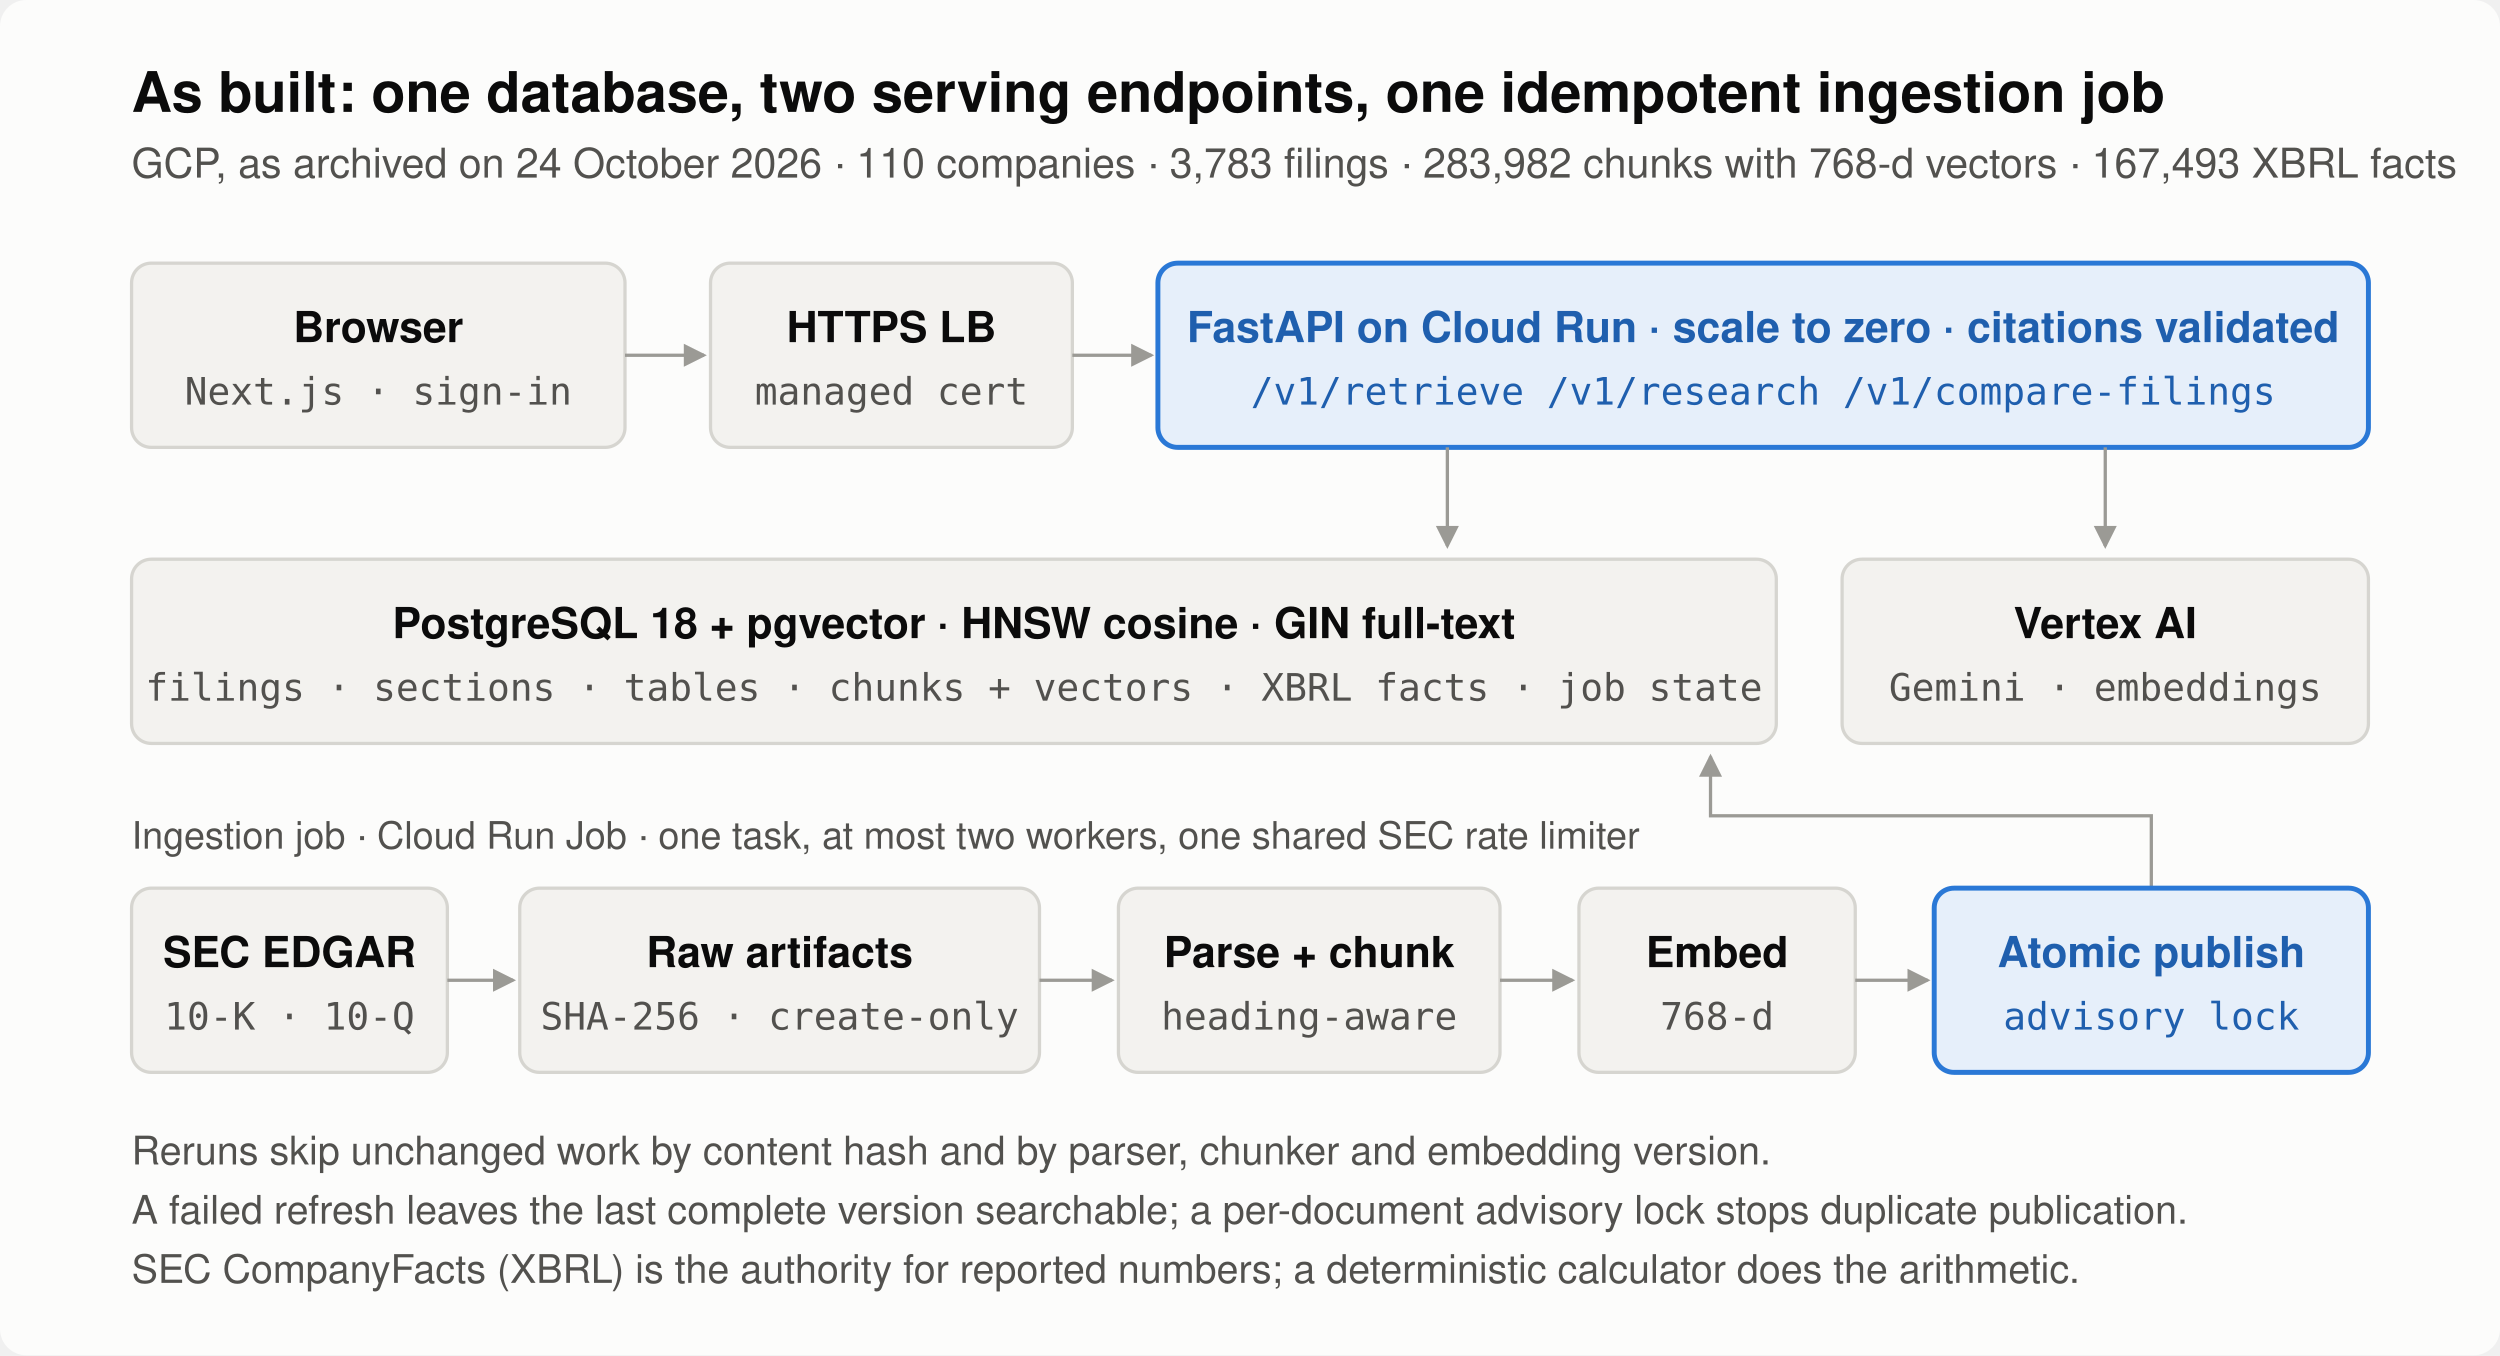
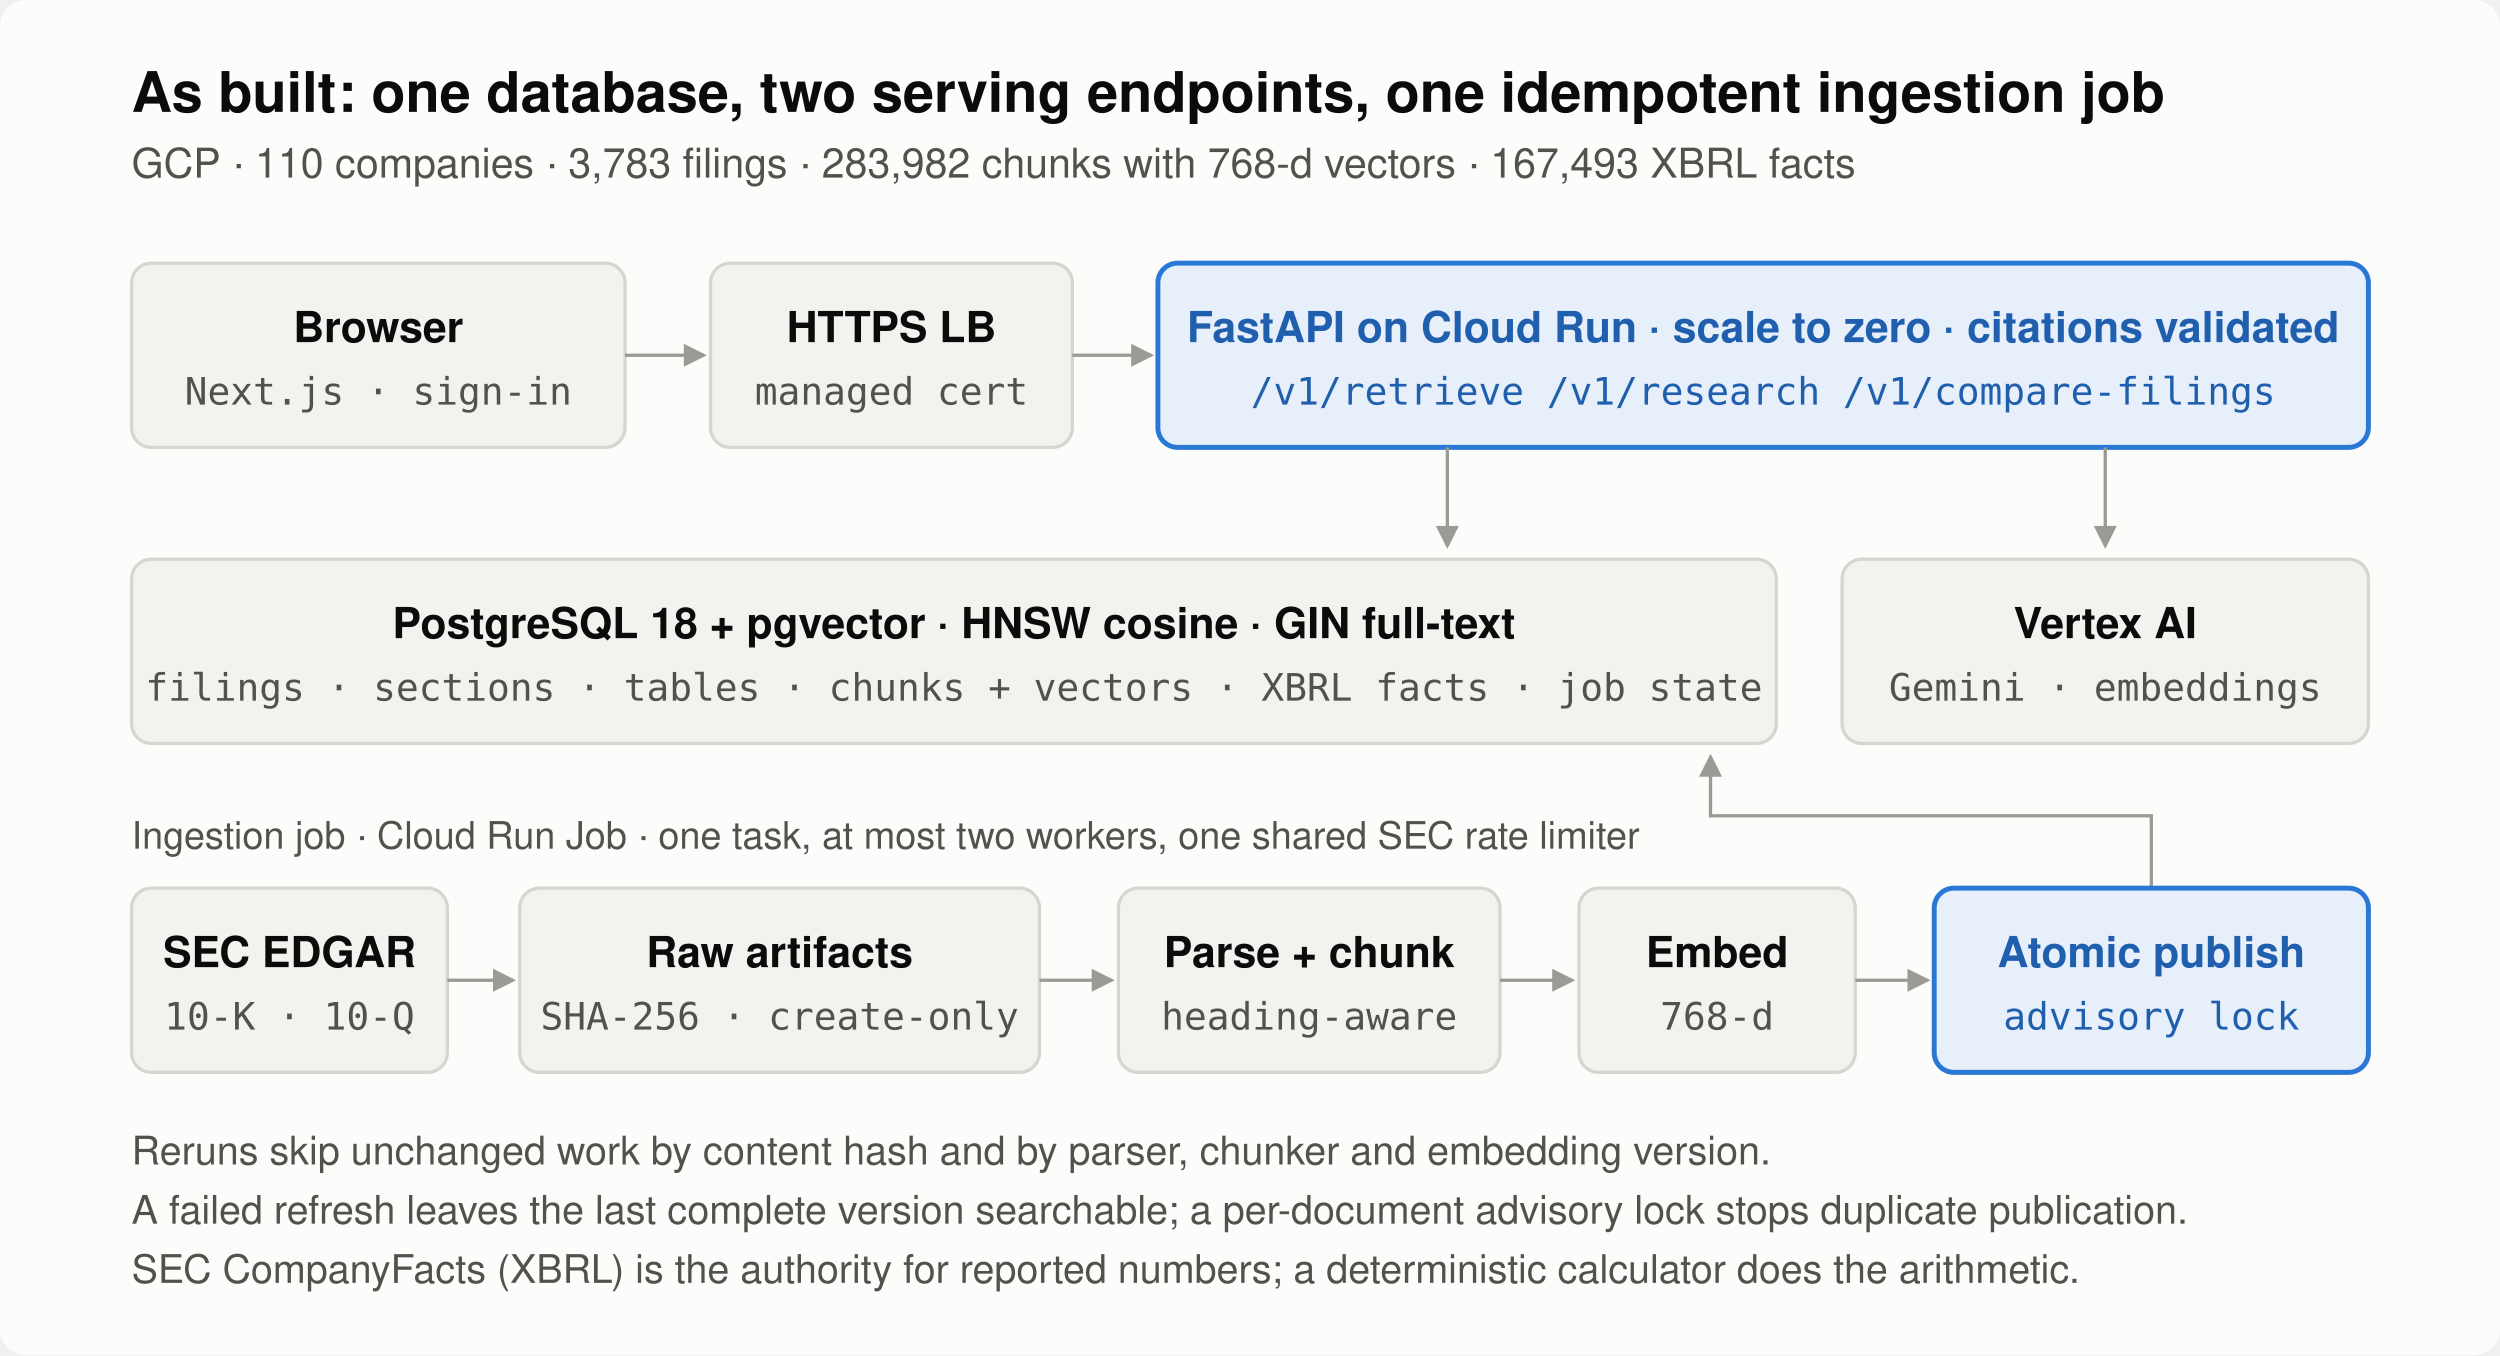
<svg xmlns="http://www.w3.org/2000/svg" viewBox="0 0 760 412" width="760" height="412" role="img" aria-labelledby="t d" font-family="-apple-system, Segoe UI, Helvetica, Arial, sans-serif">
  <style>.bg{fill:#fcfcfb}.ink{fill:#0b0b0b}.ink2{fill:#52514e}.box{fill:#f3f2ef;stroke:#d6d5d0}.good{fill:#e6effa;stroke:#2a78d6}.goodt{fill:#1f5fae}.mono{font-family:ui-monospace, SFMono-Regular, Menlo, monospace}.line{stroke:#9b9a95;fill:none}.arrow{fill:#9b9a95}@media (prefers-color-scheme: dark){.bg{fill:#1a1a19}.ink{fill:#ffffff}.ink2{fill:#c3c2b7}.box{fill:#24241f;stroke:#3d3d38}.good{fill:#1b2a3d;stroke:#3987e5}.goodt{fill:#79acef}.line{stroke:#6f6e69}.arrow{fill:#6f6e69}}</style>
  <defs>
    <marker id="a" viewBox="0 0 8 8" refX="7" refY="4" markerWidth="7" markerHeight="7" orient="auto">
      <path class="arrow" d="M0 0 L8 4 L0 8 z" />
    </marker>
  </defs>
  <rect class="bg" x="0" y="0" width="760" height="412" rx="8" />
  <text class="ink" x="40" y="34" font-size="17" font-weight="600">As built: one database, two serving endpoints, one idempotent ingestion job</text>
-   <text class="ink2" x="40" y="54" font-size="12.5">GCP, as archived on 24 October 2026 · 110 companies · 3,783 filings · 283,982 chunks with 768-d vectors · 167,493 XBRL facts</text>
+   <text class="ink2" x="40" y="54" font-size="12.5">GCP · 110 companies · 3,783 filings · 283,982 chunks with 768-d vectors · 167,493 XBRL facts</text>
  <rect class="box" x="40" y="80" width="150" height="56" rx="6" />
  <text class="ink" x="115" y="104" font-size="13" font-weight="600" text-anchor="middle">Browser</text>
  <text class="ink2 mono" x="115" y="123" font-size="11.5" text-anchor="middle">Next.js · sign-in</text>
  <line class="line" x1="190" x2="214" y1="108" y2="108" marker-end="url(#a)" />
  <rect class="box" x="216" y="80" width="110" height="56" rx="6" />
  <text class="ink" x="271" y="104" font-size="13" font-weight="600" text-anchor="middle">HTTPS LB</text>
  <text class="ink2 mono" x="271" y="123" font-size="11.5" text-anchor="middle">managed cert</text>
  <line class="line" x1="326" x2="350" y1="108" y2="108" marker-end="url(#a)" />
  <rect class="good" x="352" y="80" width="368" height="56" rx="6" stroke-width="1.5" />
  <text class="goodt" x="536" y="104" font-size="13" font-weight="600" text-anchor="middle">FastAPI on Cloud Run · scale to zero · citations validated</text>
  <text class="goodt mono" x="536" y="123" font-size="11.5" text-anchor="middle">/v1/retrieve   /v1/research   /v1/compare-filings</text>
  <line class="line" x1="440" x2="440" y1="136" y2="166" marker-end="url(#a)" />
  <line class="line" x1="640" x2="640" y1="136" y2="166" marker-end="url(#a)" />
  <rect class="box" x="40" y="170" width="500" height="56" rx="6" />
  <text class="ink" x="290" y="194" font-size="13" font-weight="600" text-anchor="middle">PostgreSQL 18 + pgvector · HNSW cosine · GIN full-text</text>
  <text class="ink2 mono" x="290" y="213" font-size="11.5" text-anchor="middle">filings · sections · tables · chunks + vectors · XBRL facts · job state</text>
  <rect class="box" x="560" y="170" width="160" height="56" rx="6" />
  <text class="ink" x="640" y="194" font-size="13" font-weight="600" text-anchor="middle">Vertex AI</text>
  <text class="ink2 mono" x="640" y="213" font-size="11.5" text-anchor="middle">Gemini · embeddings</text>
  <text class="ink2" x="40" y="258" font-size="11.5">Ingestion job · Cloud Run Job · one task, at most two workers, one shared SEC rate limiter</text>
  <path class="line" d="M654 270 L654 248 L520 248 L520 230" marker-end="url(#a)" />
  <rect class="box" x="40" y="270" width="96" height="56" rx="6" />
  <text class="ink" x="88" y="294" font-size="13" font-weight="600" text-anchor="middle">SEC EDGAR</text>
  <text class="ink2 mono" x="88" y="313" font-size="11.5" text-anchor="middle">10-K · 10-Q</text>
  <line class="line" x1="136" x2="156" y1="298" y2="298" marker-end="url(#a)" />
  <rect class="box" x="158" y="270" width="158" height="56" rx="6" />
  <text class="ink" x="237" y="294" font-size="13" font-weight="600" text-anchor="middle">Raw artifacts</text>
  <text class="ink2 mono" x="237" y="313" font-size="11.5" text-anchor="middle">SHA-256 · create-only</text>
  <line class="line" x1="316" x2="338" y1="298" y2="298" marker-end="url(#a)" />
  <rect class="box" x="340" y="270" width="116" height="56" rx="6" />
  <text class="ink" x="398" y="294" font-size="13" font-weight="600" text-anchor="middle">Parse + chunk</text>
  <text class="ink2 mono" x="398" y="313" font-size="11.5" text-anchor="middle">heading-aware</text>
  <line class="line" x1="456" x2="478" y1="298" y2="298" marker-end="url(#a)" />
  <rect class="box" x="480" y="270" width="84" height="56" rx="6" />
  <text class="ink" x="522" y="294" font-size="13" font-weight="600" text-anchor="middle">Embed</text>
  <text class="ink2 mono" x="522" y="313" font-size="11.5" text-anchor="middle">768-d</text>
  <line class="line" x1="564" x2="586" y1="298" y2="298" marker-end="url(#a)" />
  <rect class="good" x="588" y="270" width="132" height="56" rx="6" stroke-width="1.5" />
  <text class="goodt" x="654" y="294" font-size="13" font-weight="600" text-anchor="middle">Atomic publish</text>
  <text class="goodt mono" x="654" y="313" font-size="11.5" text-anchor="middle">advisory lock</text>
  <text class="ink2" x="40" y="354" font-size="12">Reruns skip unchanged work by content hash and by parser, chunker and embedding version.</text>
  <text class="ink2" x="40" y="372" font-size="12">A failed refresh leaves the last complete version searchable; a per-document advisory lock stops duplicate publication.</text>
  <text class="ink2" x="40" y="390" font-size="12">SEC CompanyFacts (XBRL) is the authority for reported numbers; a deterministic calculator does the arithmetic.</text>
</svg>
